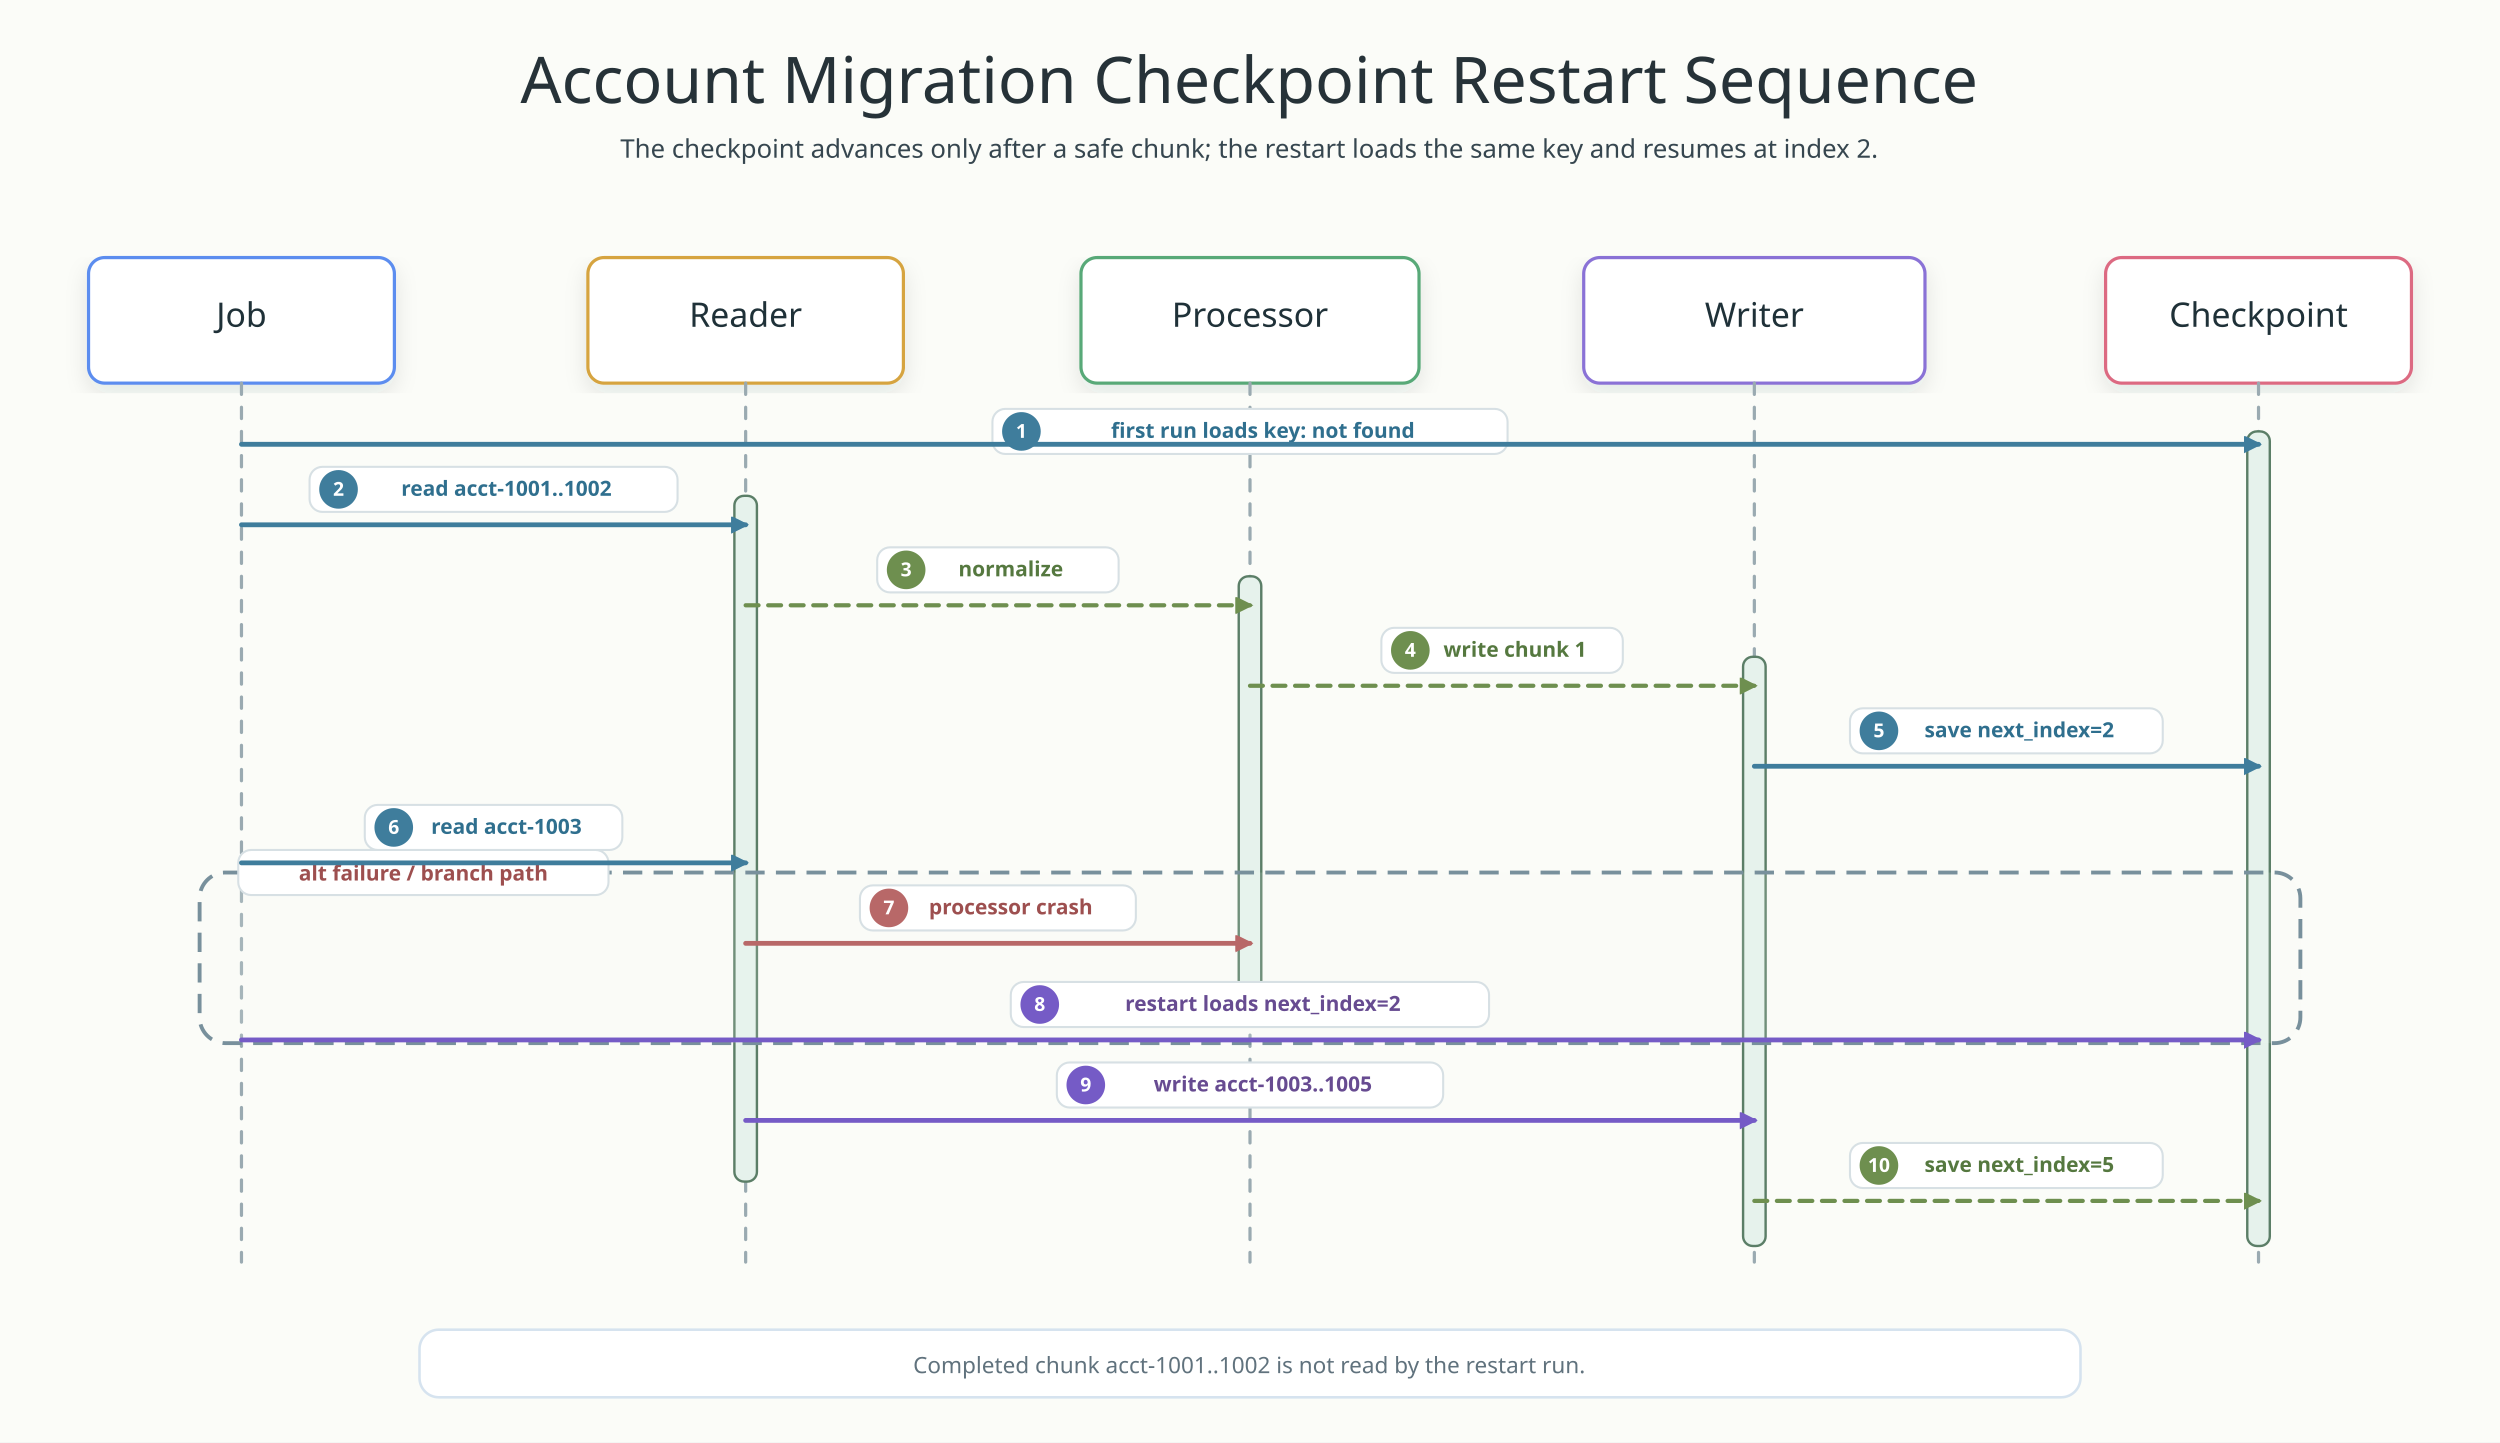
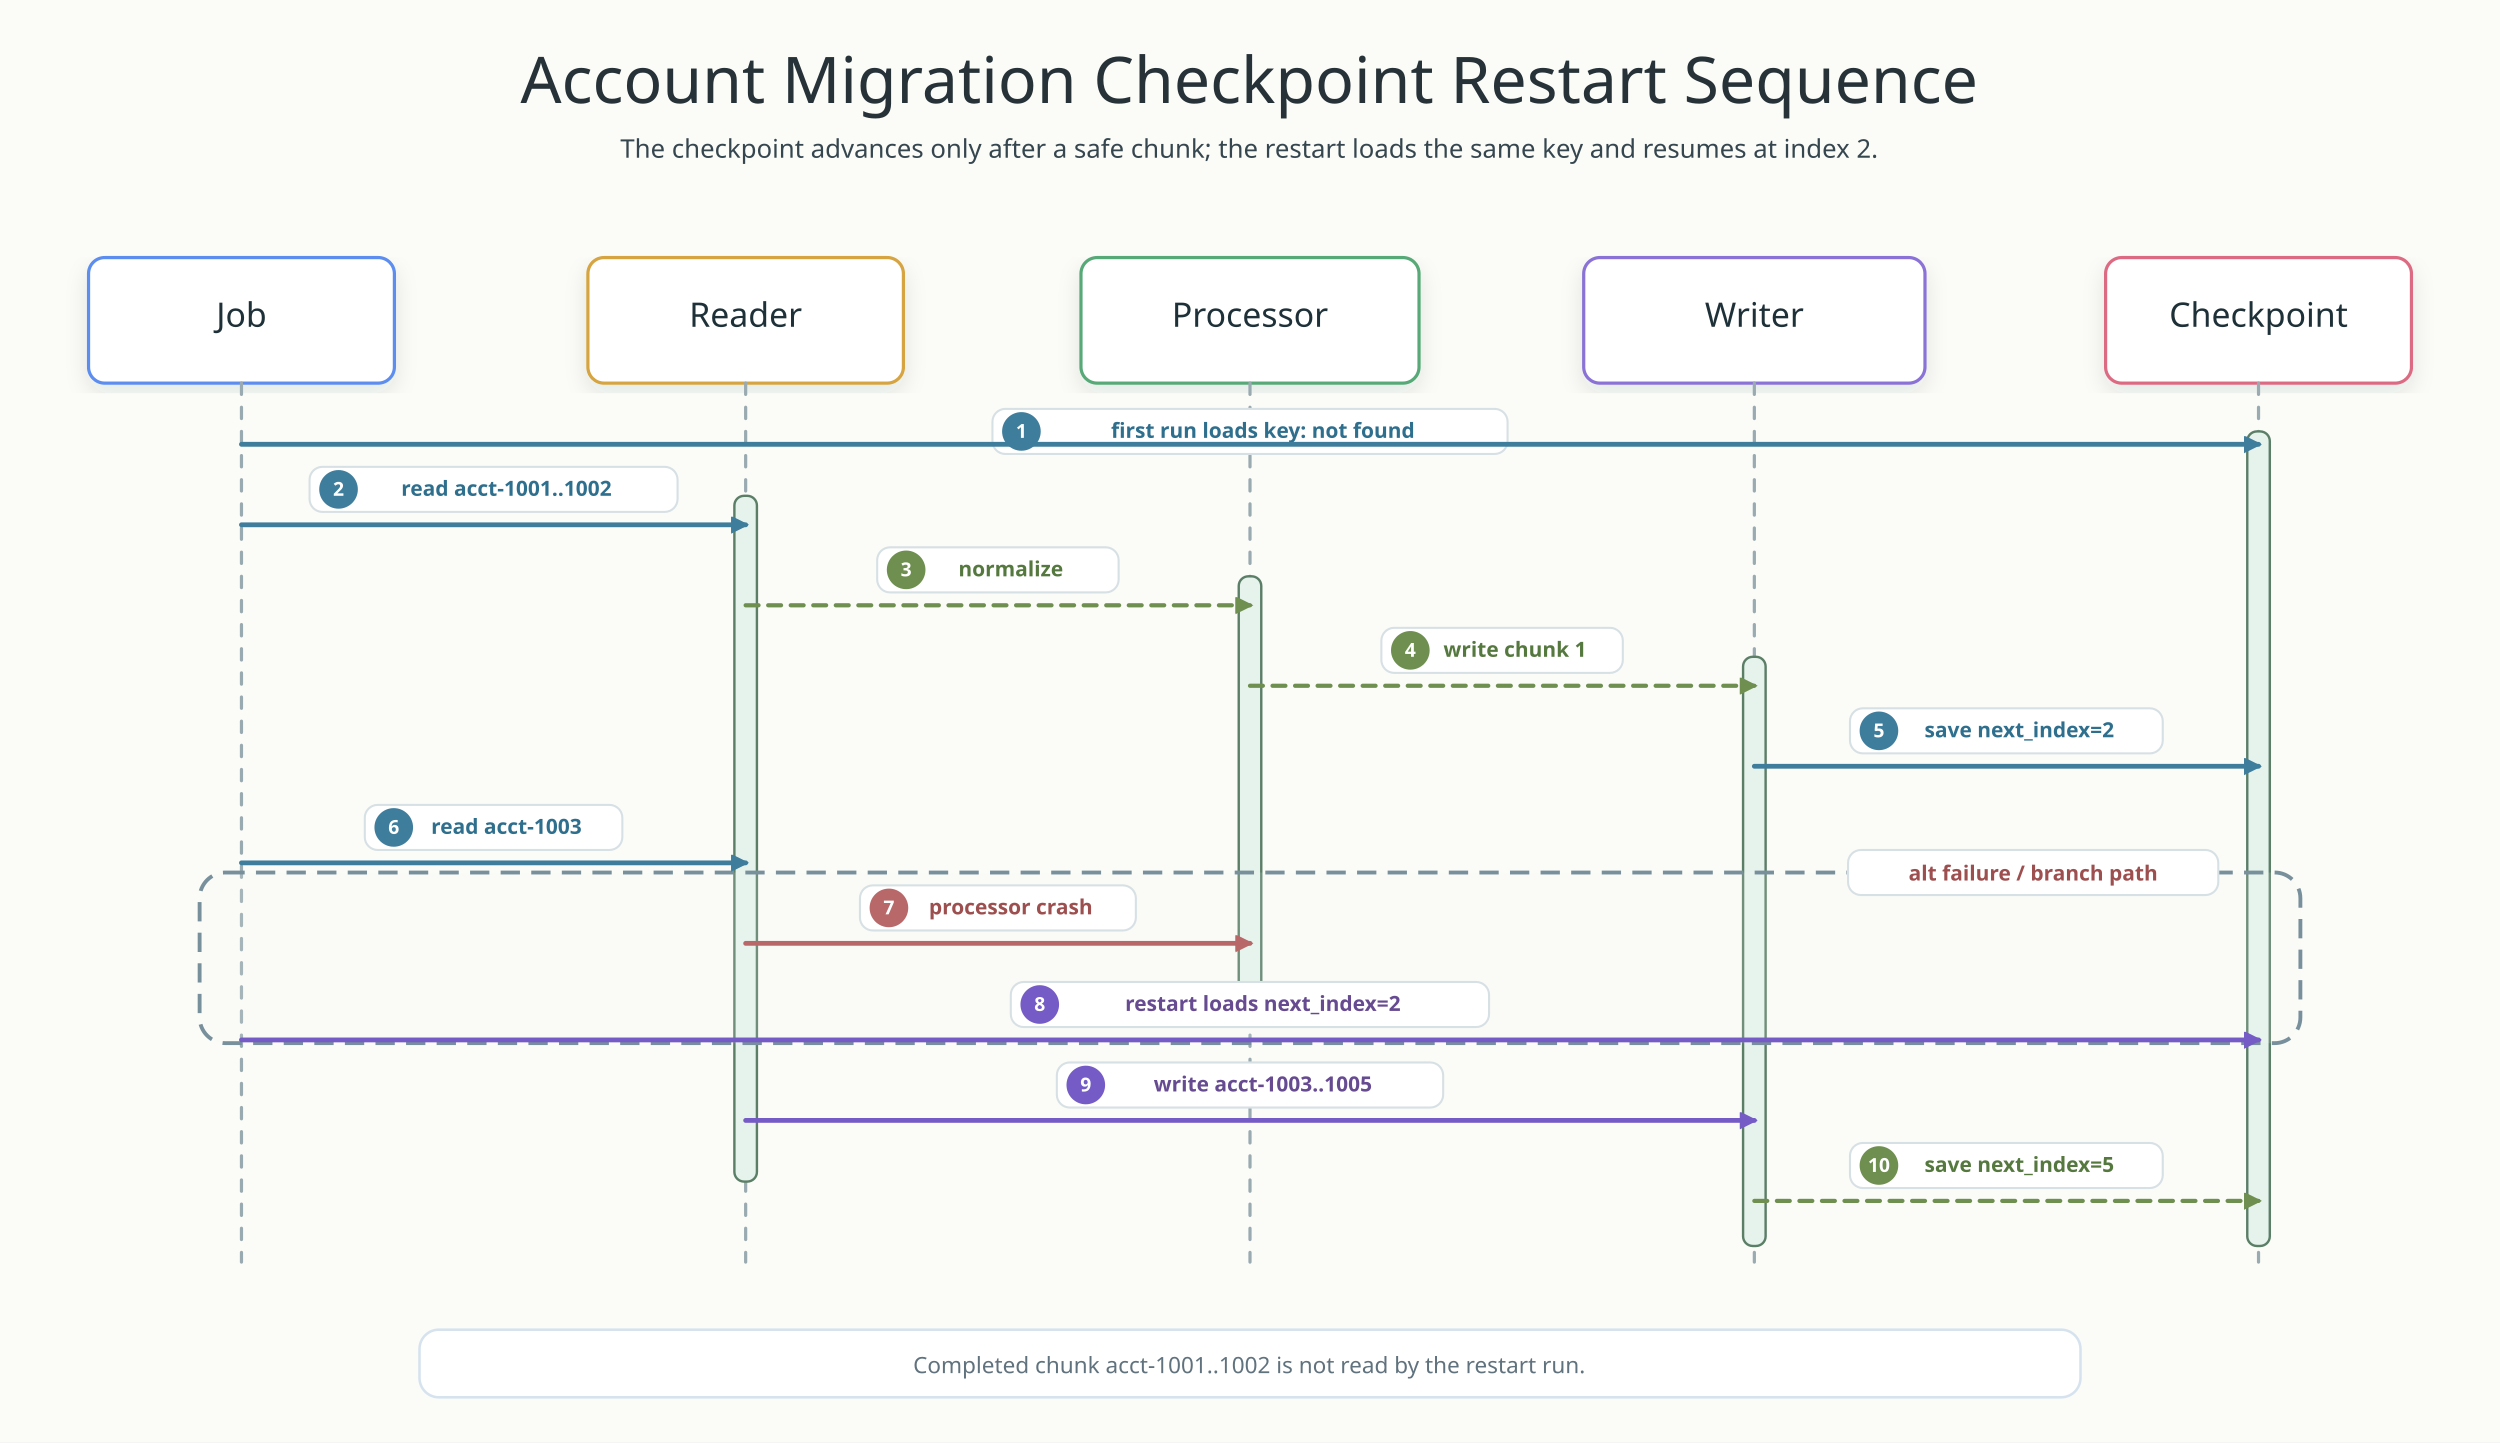
<svg xmlns="http://www.w3.org/2000/svg" width="1553" height="896" viewBox="-60 0 1553 896" role="img" aria-labelledby="title desc">
  <defs>
    <filter id="shadow" x="-8%" y="-8%" width="116%" height="116%">
      <feDropShadow dx="0" dy="6" stdDeviation="7" flood-color="#203040" flood-opacity="0.10" />
    </filter>
    <marker id="arrow-call" markerWidth="13" markerHeight="13" refX="9" refY="5" orient="auto" markerUnits="userSpaceOnUse">
      <polygon points="0,0 10,5 0,10" fill="#3F7D9C" stroke="#3F7D9C" stroke-dasharray="none" style="stroke-dasharray:none" />
    </marker>
    <marker id="arrow-return" markerWidth="13" markerHeight="13" refX="9" refY="5" orient="auto" markerUnits="userSpaceOnUse">
      <polygon points="0,0 10,5 0,10" fill="#6E8F4F" stroke="#6E8F4F" stroke-dasharray="none" style="stroke-dasharray:none" />
    </marker>
    <marker id="arrow-async" markerWidth="13" markerHeight="13" refX="9" refY="5" orient="auto" markerUnits="userSpaceOnUse">
      <polygon points="0,0 10,5 0,10" fill="#755BC6" stroke="#755BC6" stroke-dasharray="none" style="stroke-dasharray:none" />
    </marker>
    <marker id="arrow-fail" markerWidth="13" markerHeight="13" refX="9" refY="5" orient="auto" markerUnits="userSpaceOnUse">
      <polygon points="0,0 10,5 0,10" fill="#B86868" stroke="#B86868" stroke-dasharray="none" style="stroke-dasharray:none" />
    </marker>
    <style>
      @font-face { font-family: 'Architects Daughter'; src: url('file:///Users/debop/Library/Fonts/ArchitectsDaughter-Regular.ttf') format('truetype'); }
      @font-face { font-family: 'Comic Mono'; src: url('file:///Users/debop/Library/Fonts/ComicMono.ttf') format('truetype'); }
      .canvas{fill:#fbfcf8}.title{font-family:'Architects Daughter';font-size:40px;fill:#263238}.subtitle,.detail,.footer{font-family:'Comic Mono';fill:#36464f}.subtitle{font-size:16px}.footer{font-size:14px;fill:#60727d}.cardTitle{font-family:'Architects Daughter';font-size:21px;fill:#1f3138}.role{font-family:'Comic Mono';font-size:12px;fill:#546a73}.card{fill:#ffffff;stroke-width:2;filter:url(#shadow)}.lifeline{stroke:#9aaab1;stroke-width:2;stroke-dasharray:7 8;stroke-linecap:round}.activation{fill:#e6f2ec;stroke:#5b7e67;stroke-width:1.5}.call,.return,.async,.fail{fill:none;stroke-width:3;stroke-linecap:round;stroke-linejoin:round}.call{stroke:#3F7D9C;marker-end:url(#arrow-call)}.return{stroke:#6E8F4F;stroke-width:2.6;stroke-dasharray:8 6;marker-end:url(#arrow-return)}.async{stroke:#755BC6;marker-end:url(#arrow-async)}.fail{stroke:#B86868;marker-end:url(#arrow-fail)}.alt{fill:#eef7f0;fill-opacity:.14;stroke:#78909c;stroke-width:2.4;stroke-dasharray:12 7}.divider{stroke:#78909c;stroke-width:2;stroke-dasharray:10 8}rect.label{fill:#ffffff;stroke:#d7e0e4;stroke-width:1.3}.callLabel{stroke:#9cc2d1}.returnLabel{stroke:#b6c9a4}.asyncLabel{stroke:#b8a9d5}.failLabel{stroke:#d9abab}.badgeText,.msg{font-family:'Comic Mono';font-size:12px;font-weight:700}.msg{font-size:13px}.callText{fill:#2f6f8e}.returnText{fill:#55783F}.asyncText{fill:#674b91}.failText{fill:#9d4f4f}
    </style>
  </defs>
  <rect class="canvas" x="-60" y="0" width="1553" height="896" />
  <text class="title" x="716" y="64" text-anchor="middle">Account Migration Checkpoint Restart Sequence</text>
  <text class="subtitle" x="716" y="98" text-anchor="middle">The checkpoint advances only after a safe chunk; the restart loads the same key and resumes at index 2.</text>
  <g id="participant-1">
    <rect class="card" x="-5" y="160" width="190" height="78" rx="10" fill="#E8F3FF" stroke="#5B8DEF" />
    <text class="cardTitle" x="90" y="203" text-anchor="middle">Job</text>
    <line class="lifeline" x1="90" y1="238" x2="90" y2="784" />
  </g>
  <g id="participant-2">
    <rect class="card" x="305.2" y="160" width="196" height="78" rx="10" fill="#FFF3D9" stroke="#D6A441" />
    <text class="cardTitle" x="403.2" y="203" text-anchor="middle">Reader</text>
    <line class="lifeline" x1="403.2" y1="238" x2="403.2" y2="784" />
  </g>
  <g id="participant-3">
    <rect class="card" x="611.5" y="160" width="210" height="78" rx="10" fill="#EAF7EF" stroke="#58A978" />
    <text class="cardTitle" x="716.5" y="203" text-anchor="middle">Processor</text>
    <line class="lifeline" x1="716.5" y1="238" x2="716.5" y2="784" />
  </g>
  <g id="participant-4">
    <rect class="card" x="923.8" y="160" width="212" height="78" rx="10" fill="#F1ECFF" stroke="#8A72D6" />
    <text class="cardTitle" x="1029.8" y="203" text-anchor="middle">Writer</text>
    <line class="lifeline" x1="1029.8" y1="238" x2="1029.8" y2="784" />
  </g>
  <g id="participant-5">
    <rect class="card" x="1248" y="160" width="190" height="78" rx="10" fill="#FDECEF" stroke="#DC6B82" />
    <text class="cardTitle" x="1343" y="203" text-anchor="middle">Checkpoint</text>
    <line class="lifeline" x1="1343" y1="238" x2="1343" y2="784" />
  </g>
  <rect class="activation" x="396.2" y="308" width="14" height="426" rx="6" />
  <rect class="activation" x="709.5" y="358" width="14" height="266" rx="6" />
  <rect class="activation" x="1022.8" y="408" width="14" height="366" rx="6" />
  <rect class="activation" x="1336" y="268" width="14" height="506" rx="6" />
  <rect class="alt" x="64" y="542" width="1305" height="106" rx="16" />
-   <rect class="label failLabel" x="88" y="528" width="230" height="28" rx="8" />
-   <text class="msg failText" x="203" y="547" text-anchor="middle">alt failure / branch path</text>
+   <rect class="label failLabel" x="1088" y="528" width="230" height="28" rx="8" />
+   <text class="msg failText" x="1203" y="547" text-anchor="middle">alt failure / branch path</text>
  <g id="message-1">
    <rect class="label callLabel" x="556.5" y="254" width="320" height="28" rx="8" />
    <circle cx="574.5" cy="268" r="12" fill="#3F7D9C" />
    <text class="badgeText" x="574.5" y="272" text-anchor="middle" fill="#fff">1</text>
    <text class="msg callText" x="724.5" y="272" text-anchor="middle">first run loads key: not found</text>
    <path class="call" d="M 90 276 H 1343" />
  </g>
  <g id="message-2">
    <rect class="label callLabel" x="132.3" y="290" width="228.6" height="28" rx="8" />
    <circle cx="150.3" cy="304" r="12" fill="#3F7D9C" />
    <text class="badgeText" x="150.3" y="308" text-anchor="middle" fill="#fff">2</text>
    <text class="msg callText" x="254.6" y="308" text-anchor="middle">read acct-1001..1002</text>
    <path class="call" d="M 90 326 H 403.2" />
  </g>
  <g id="message-3">
    <rect class="label returnLabel" x="484.9" y="340" width="150" height="28" rx="8" />
    <circle cx="502.9" cy="354" r="12" fill="#6E8F4F" />
    <text class="badgeText" x="502.9" y="358" text-anchor="middle" fill="#fff">3</text>
    <text class="msg returnText" x="567.9" y="358" text-anchor="middle">normalize</text>
    <path class="return" d="M 403.2 376 H 716.5" />
  </g>
  <g id="message-4">
    <rect class="label returnLabel" x="798.1" y="390" width="150" height="28" rx="8" />
    <circle cx="816.1" cy="404" r="12" fill="#6E8F4F" />
    <text class="badgeText" x="816.1" y="408" text-anchor="middle" fill="#fff">4</text>
    <text class="msg returnText" x="881.1" y="408" text-anchor="middle">write chunk 1</text>
    <path class="return" d="M 716.5 426 H 1029.8" />
  </g>
  <g id="message-5">
    <rect class="label callLabel" x="1089.2" y="440" width="194.3" height="28" rx="8" />
    <circle cx="1107.2" cy="454" r="12" fill="#3F7D9C" />
    <text class="badgeText" x="1107.2" y="458" text-anchor="middle" fill="#fff">5</text>
    <text class="msg callText" x="1194.4" y="458" text-anchor="middle">save next_index=2</text>
    <path class="call" d="M 1029.8 476 H 1343" />
  </g>
  <g id="message-6">
    <rect class="label callLabel" x="166.6" y="500" width="160" height="28" rx="8" />
    <circle cx="184.6" cy="514" r="12" fill="#3F7D9C" />
    <text class="badgeText" x="184.6" y="518" text-anchor="middle" fill="#fff">6</text>
    <text class="msg callText" x="254.6" y="518" text-anchor="middle">read acct-1003</text>
    <path class="call" d="M 90 536 H 403.2" />
  </g>
  <g id="message-7">
    <rect class="label failLabel" x="474.2" y="550" width="171.4" height="28" rx="8" />
    <circle cx="492.2" cy="564" r="12" fill="#B86868" />
    <text class="badgeText" x="492.2" y="568" text-anchor="middle" fill="#fff">7</text>
    <text class="msg failText" x="567.9" y="568" text-anchor="middle">processor crash</text>
    <path class="fail" d="M 403.2 586 H 716.5" />
  </g>
  <g id="message-8">
    <rect class="label asyncLabel" x="567.9" y="610" width="297.1" height="28" rx="8" />
    <circle cx="585.9" cy="624" r="12" fill="#755BC6" />
    <text class="badgeText" x="585.9" y="628" text-anchor="middle" fill="#fff">8</text>
    <text class="msg asyncText" x="724.5" y="628" text-anchor="middle">restart loads next_index=2</text>
    <path class="async" d="M 90 646 H 1343" />
  </g>
  <g id="message-9">
    <rect class="label asyncLabel" x="596.5" y="660" width="240" height="28" rx="8" />
    <circle cx="614.5" cy="674" r="12" fill="#755BC6" />
    <text class="badgeText" x="614.5" y="678" text-anchor="middle" fill="#fff">9</text>
    <text class="msg asyncText" x="724.5" y="678" text-anchor="middle">write acct-1003..1005</text>
    <path class="async" d="M 403.2 696 H 1029.8" />
  </g>
  <g id="message-10">
    <rect class="label returnLabel" x="1089.2" y="710" width="194.3" height="28" rx="8" />
    <circle cx="1107.2" cy="724" r="12" fill="#6E8F4F" />
    <text class="badgeText" x="1107.2" y="728" text-anchor="middle" fill="#fff">10</text>
    <text class="msg returnText" x="1194.4" y="728" text-anchor="middle">save next_index=5</text>
    <path class="return" d="M 1029.8 746 H 1343" />
  </g>
  <g>
    <rect x="200.6" y="826" width="1031.8" height="42" rx="12" fill="#ffffff" stroke="#D6E3EF" stroke-width="1.6" />
    <text class="footer" x="716" y="853" text-anchor="middle">Completed chunk acct-1001..1002 is not read by the restart run.</text>
  </g>
</svg>
